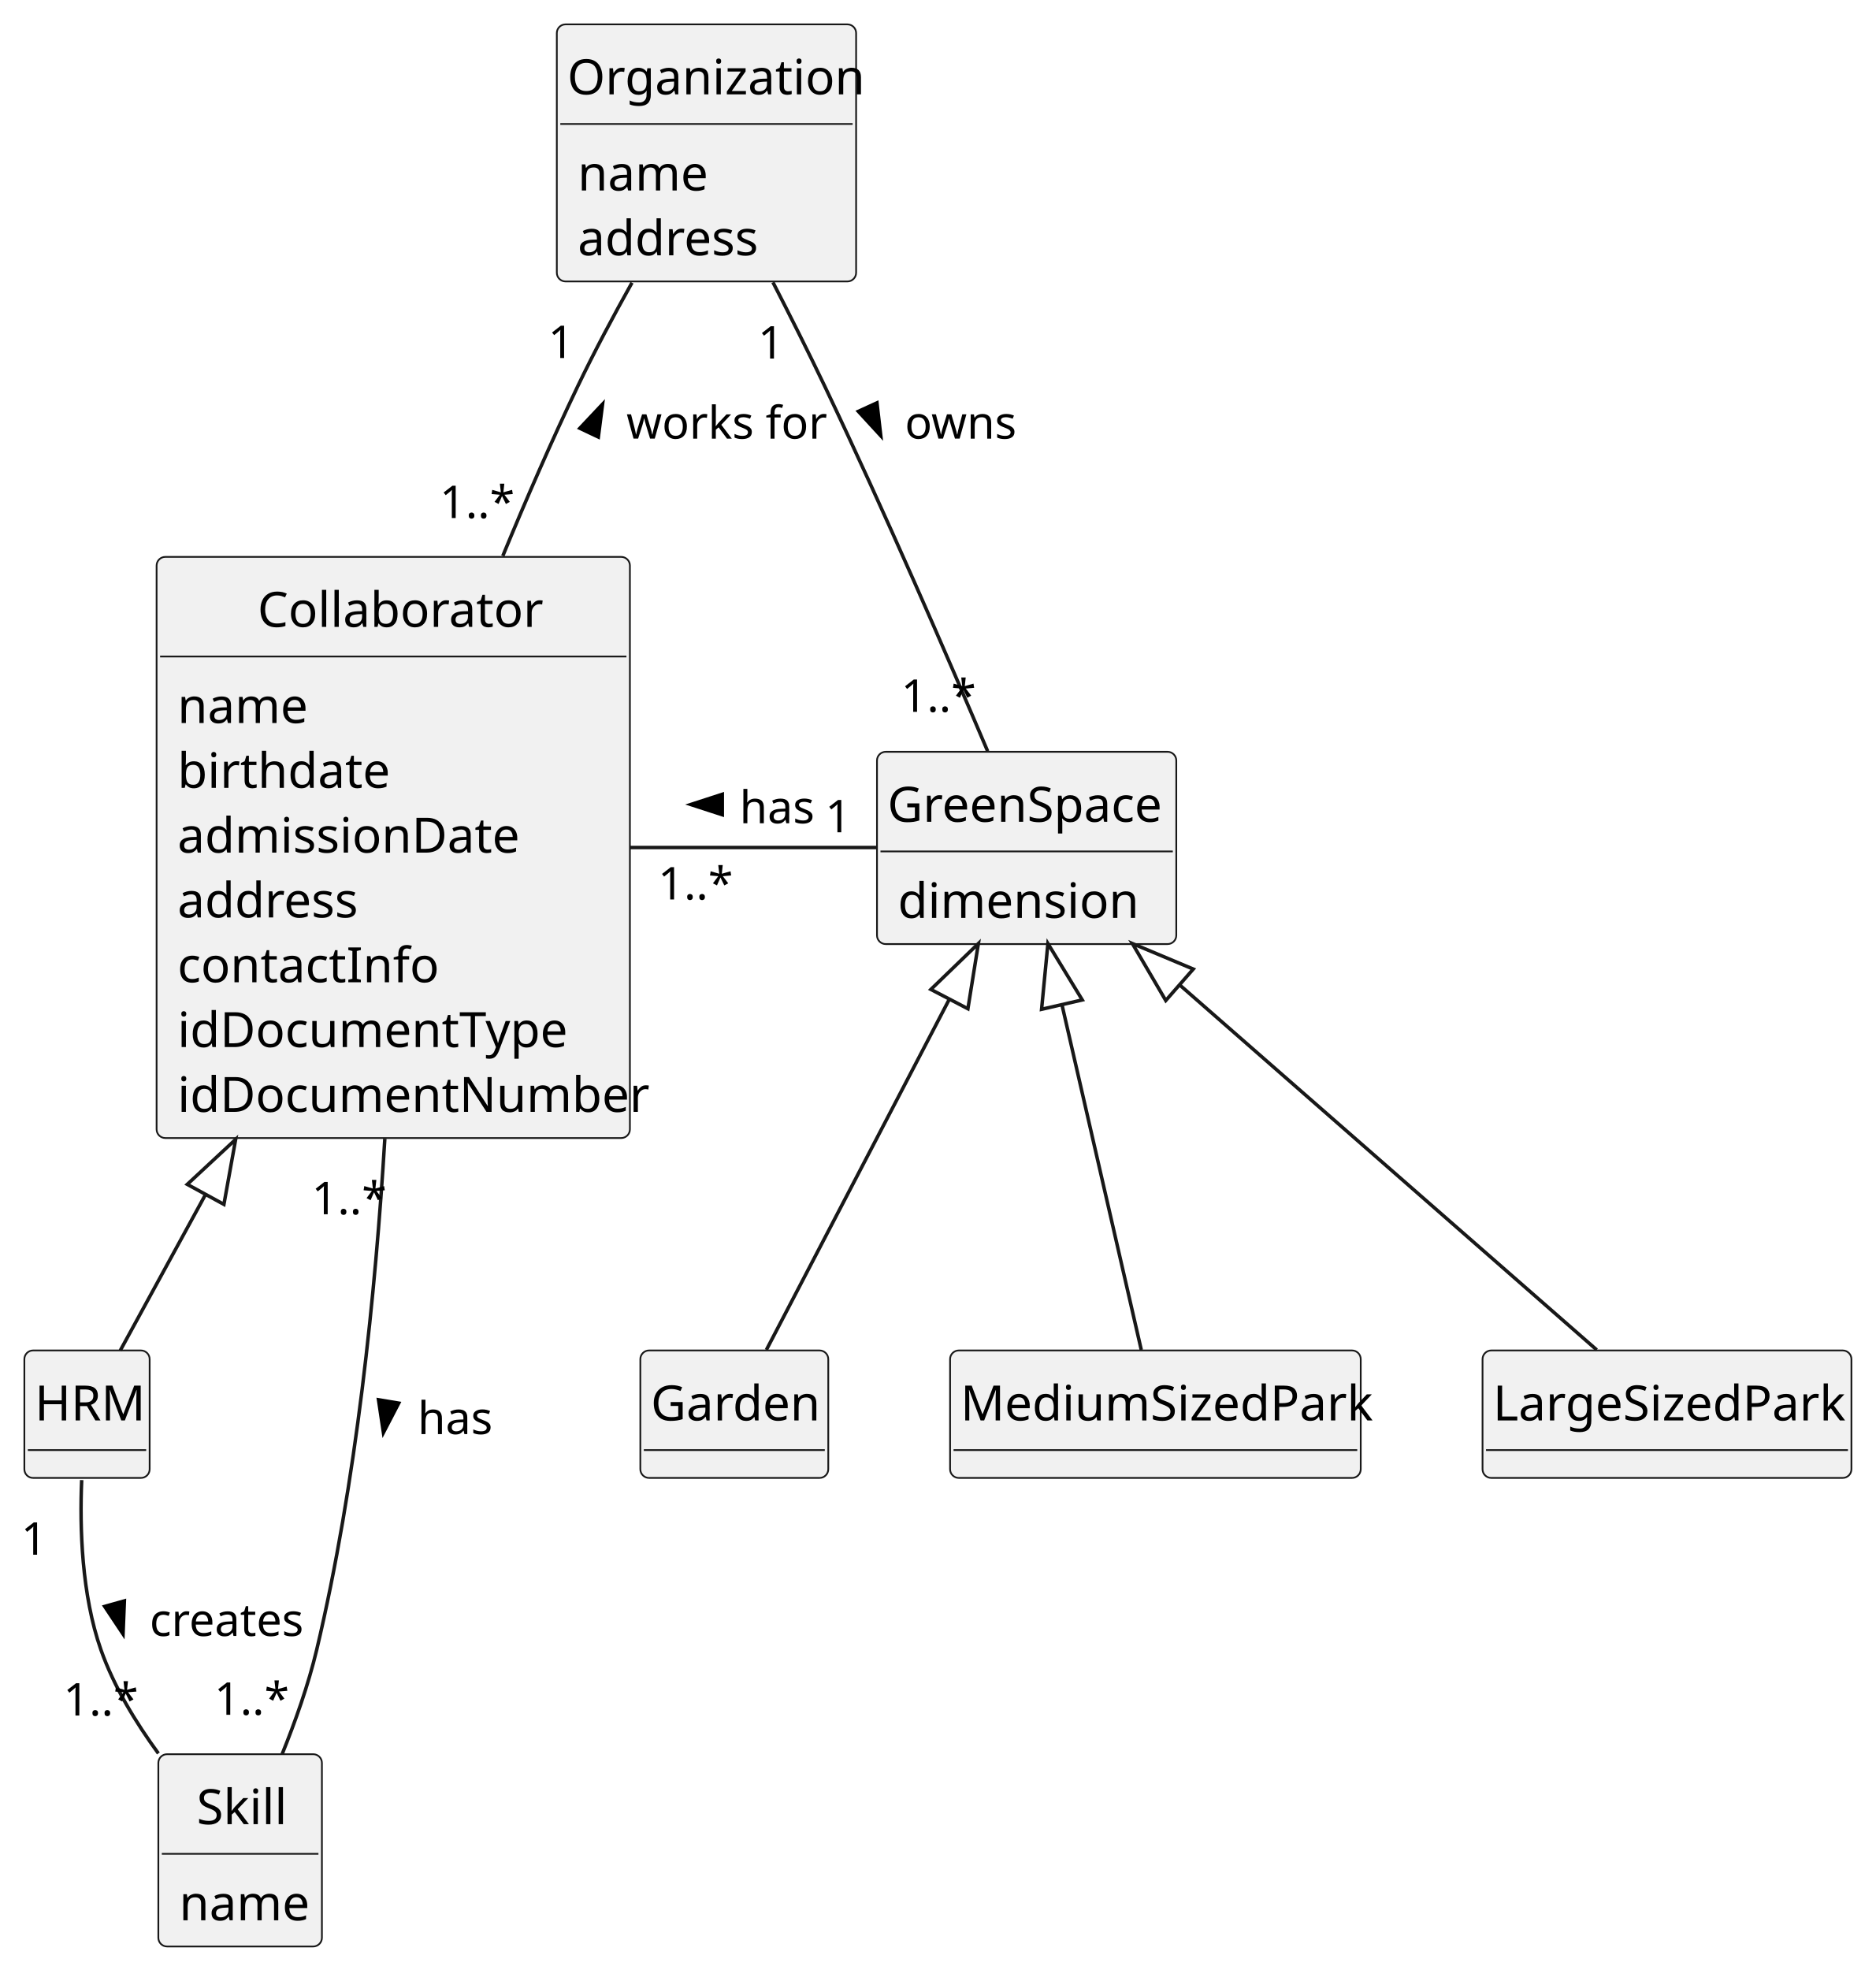
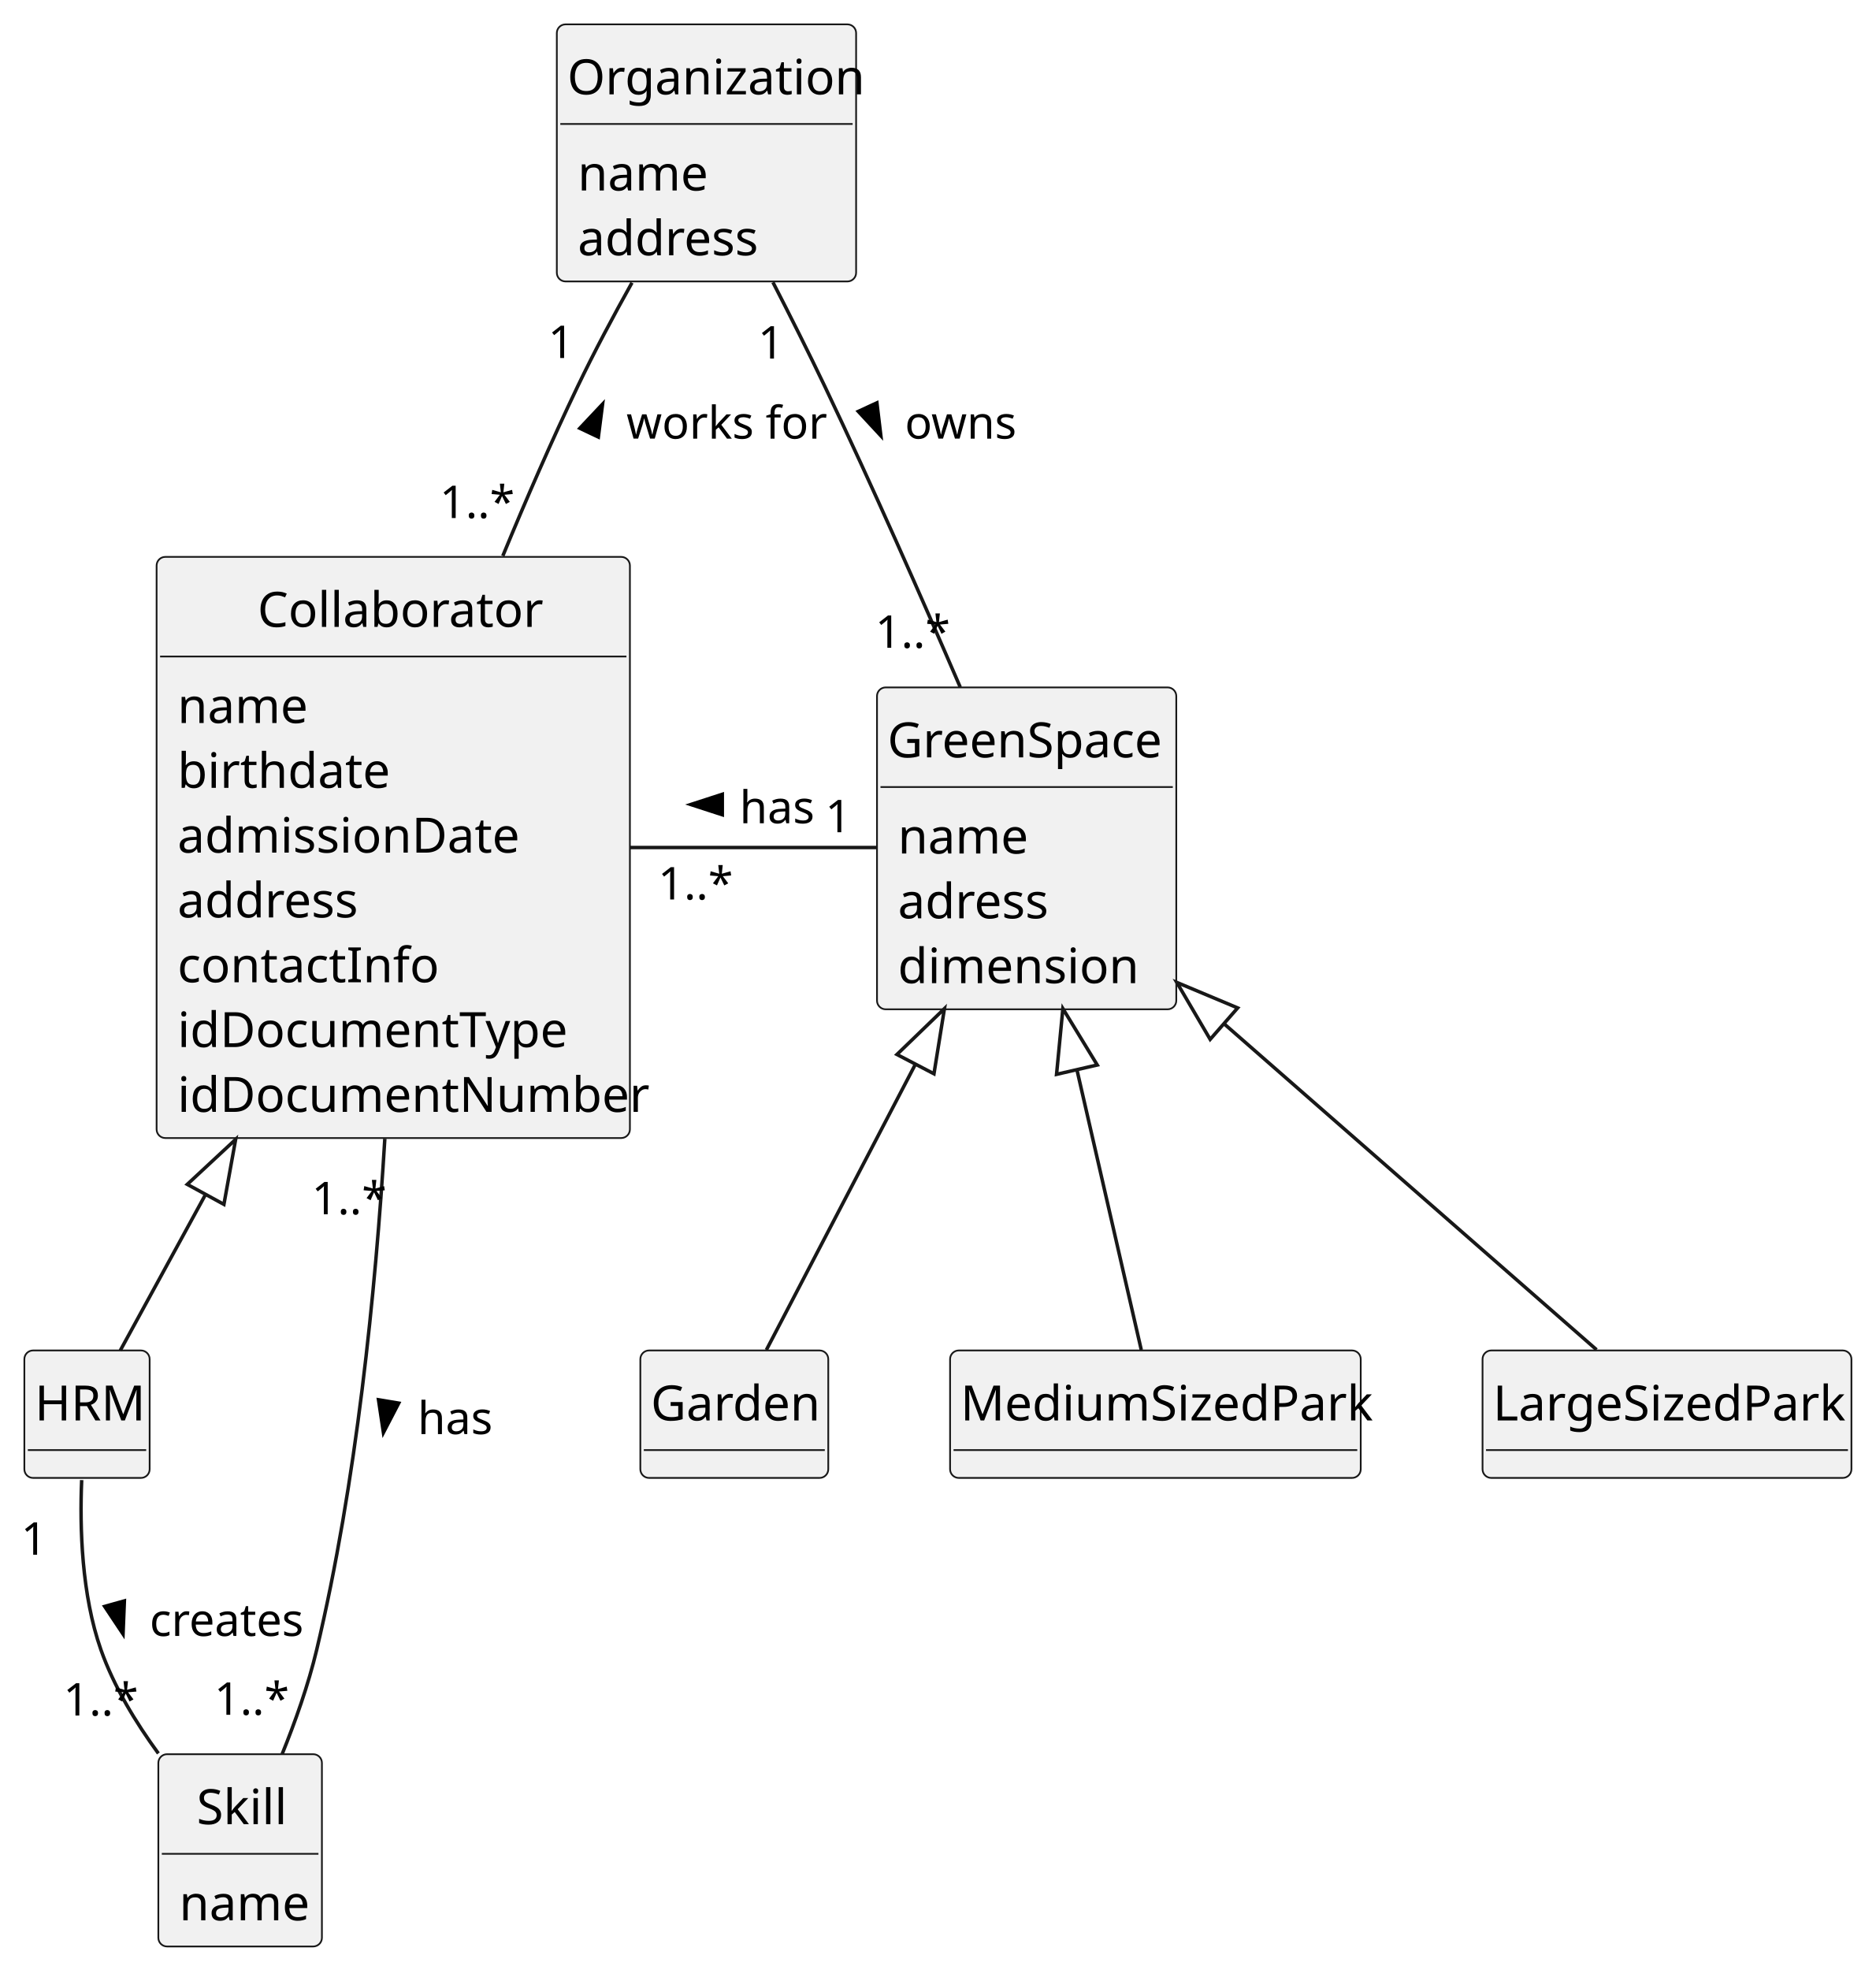
<svg xmlns="http://www.w3.org/2000/svg" contentStyleType="text/css" height="566px" preserveAspectRatio="none" style="width:539px;height:566px;background:#FFFFFF;" version="1.1" viewBox="0 0 539 566" width="539px" zoomAndPan="magnify">
  <defs />
  <g>
    <g id="elem_Collaborator">
      <rect codeLine="12" fill="#F1F1F1" height="166.969" id="Collaborator" rx="2.5" ry="2.5" style="stroke:#181818;stroke-width:0.5;" width="136" x="45" y="160" />
      <text fill="#000000" font-family="sans-serif" font-size="14" lengthAdjust="spacing" textLength="78" x="74" y="180.107">Collaborator</text>
      <line style="stroke:#181818;stroke-width:0.5;" x1="46" x2="180" y1="188.621" y2="188.621" />
      <text fill="#000000" font-family="sans-serif" font-size="14" lengthAdjust="spacing" textLength="35" x="51" y="207.728">name</text>
      <text fill="#000000" font-family="sans-serif" font-size="14" lengthAdjust="spacing" textLength="56" x="51" y="226.35">birthdate</text>
      <text fill="#000000" font-family="sans-serif" font-size="14" lengthAdjust="spacing" textLength="93" x="51" y="244.971">admissionDate</text>
      <text fill="#000000" font-family="sans-serif" font-size="14" lengthAdjust="spacing" textLength="51" x="51" y="263.592">address</text>
      <text fill="#000000" font-family="sans-serif" font-size="14" lengthAdjust="spacing" textLength="69" x="51" y="282.213">contactInfo</text>
      <text fill="#000000" font-family="sans-serif" font-size="14" lengthAdjust="spacing" textLength="107" x="51" y="300.834">idDocumentType</text>
      <text fill="#000000" font-family="sans-serif" font-size="14" lengthAdjust="spacing" textLength="124" x="51" y="319.455">idDocumentNumber</text>
    </g>
    <g id="elem_HRM">
      <rect codeLine="22" fill="#F1F1F1" height="36.621" id="HRM" rx="2.5" ry="2.5" style="stroke:#181818;stroke-width:0.5;" width="36" x="7" y="388" />
      <text fill="#000000" font-family="sans-serif" font-size="14" lengthAdjust="spacing" textLength="30" x="10" y="408.107">HRM</text>
      <line style="stroke:#181818;stroke-width:0.5;" x1="8" x2="42" y1="416.621" y2="416.621" />
    </g>
    <g id="elem_Skill">
      <rect codeLine="26" fill="#F1F1F1" height="55.242" id="Skill" rx="2.5" ry="2.5" style="stroke:#181818;stroke-width:0.5;" width="47" x="45.5" y="504" />
      <text fill="#000000" font-family="sans-serif" font-size="14" lengthAdjust="spacing" textLength="25" x="56.5" y="524.107">Skill</text>
      <line style="stroke:#181818;stroke-width:0.5;" x1="46.5" x2="91.5" y1="532.621" y2="532.621" />
      <text fill="#000000" font-family="sans-serif" font-size="14" lengthAdjust="spacing" textLength="35" x="51.5" y="551.729">name</text>
    </g>
    <g id="elem_GreenSpace">
-       <rect codeLine="29" fill="#F1F1F1" height="55.242" id="GreenSpace" rx="2.5" ry="2.5" style="stroke:#181818;stroke-width:0.5;" width="86" x="252" y="216" />
-       <text fill="#000000" font-family="sans-serif" font-size="14" lengthAdjust="spacing" textLength="80" x="255" y="236.107">GreenSpace</text>
-       <line style="stroke:#181818;stroke-width:0.5;" x1="253" x2="337" y1="244.621" y2="244.621" />
-       <text fill="#000000" font-family="sans-serif" font-size="14" lengthAdjust="spacing" textLength="64" x="258" y="263.728">dimension</text>
+       <rect codeLine="29" fill="#F1F1F1" height="92.484" id="GreenSpace" rx="2.5" ry="2.5" style="stroke:#181818;stroke-width:0.5;" width="86" x="252" y="197.5" />
+       <text fill="#000000" font-family="sans-serif" font-size="14" lengthAdjust="spacing" textLength="80" x="255" y="217.607">GreenSpace</text>
+       <line style="stroke:#181818;stroke-width:0.5;" x1="253" x2="337" y1="226.121" y2="226.121" />
+       <text fill="#000000" font-family="sans-serif" font-size="14" lengthAdjust="spacing" textLength="35" x="258" y="245.228">name</text>
+       <text fill="#000000" font-family="sans-serif" font-size="14" lengthAdjust="spacing" textLength="43" x="258" y="263.85">adress</text>
+       <text fill="#000000" font-family="sans-serif" font-size="14" lengthAdjust="spacing" textLength="64" x="258" y="282.471">dimension</text>
    </g>
    <g id="elem_Garden">
-       <rect codeLine="33" fill="#F1F1F1" height="36.621" id="Garden" rx="2.5" ry="2.5" style="stroke:#181818;stroke-width:0.5;" width="54" x="184" y="388" />
+       <rect codeLine="35" fill="#F1F1F1" height="36.621" id="Garden" rx="2.5" ry="2.5" style="stroke:#181818;stroke-width:0.5;" width="54" x="184" y="388" />
      <text fill="#000000" font-family="sans-serif" font-size="14" lengthAdjust="spacing" textLength="48" x="187" y="408.107">Garden</text>
      <line style="stroke:#181818;stroke-width:0.5;" x1="185" x2="237" y1="416.621" y2="416.621" />
    </g>
    <g id="elem_MediumSizedPark">
-       <rect codeLine="37" fill="#F1F1F1" height="36.621" id="MediumSizedPark" rx="2.5" ry="2.5" style="stroke:#181818;stroke-width:0.5;" width="118" x="273" y="388" />
+       <rect codeLine="39" fill="#F1F1F1" height="36.621" id="MediumSizedPark" rx="2.5" ry="2.5" style="stroke:#181818;stroke-width:0.5;" width="118" x="273" y="388" />
      <text fill="#000000" font-family="sans-serif" font-size="14" lengthAdjust="spacing" textLength="112" x="276" y="408.107">MediumSizedPark</text>
      <line style="stroke:#181818;stroke-width:0.5;" x1="274" x2="390" y1="416.621" y2="416.621" />
    </g>
    <g id="elem_LargeSizedPark">
-       <rect codeLine="41" fill="#F1F1F1" height="36.621" id="LargeSizedPark" rx="2.5" ry="2.5" style="stroke:#181818;stroke-width:0.5;" width="106" x="426" y="388" />
+       <rect codeLine="43" fill="#F1F1F1" height="36.621" id="LargeSizedPark" rx="2.5" ry="2.5" style="stroke:#181818;stroke-width:0.5;" width="106" x="426" y="388" />
      <text fill="#000000" font-family="sans-serif" font-size="14" lengthAdjust="spacing" textLength="100" x="429" y="408.107">LargeSizedPark</text>
      <line style="stroke:#181818;stroke-width:0.5;" x1="427" x2="531" y1="416.621" y2="416.621" />
    </g>
    <g id="elem_Organization">
-       <rect codeLine="44" fill="#F1F1F1" height="73.863" id="Organization" rx="2.5" ry="2.5" style="stroke:#181818;stroke-width:0.5;" width="86" x="160" y="7" />
+       <rect codeLine="46" fill="#F1F1F1" height="73.863" id="Organization" rx="2.5" ry="2.5" style="stroke:#181818;stroke-width:0.5;" width="86" x="160" y="7" />
      <text fill="#000000" font-family="sans-serif" font-size="14" lengthAdjust="spacing" textLength="80" x="163" y="27.107">Organization</text>
      <line style="stroke:#181818;stroke-width:0.5;" x1="161" x2="245" y1="35.621" y2="35.621" />
      <text fill="#000000" font-family="sans-serif" font-size="14" lengthAdjust="spacing" textLength="35" x="166" y="54.728">name</text>
      <text fill="#000000" font-family="sans-serif" font-size="14" lengthAdjust="spacing" textLength="51" x="166" y="73.35">address</text>
    </g>
    <g id="link_Collaborator_GreenSpace">
-       <path codeLine="52" d="M181.03,243.5 C204.76,243.5 230.71,243.5 251.85,243.5 " fill="none" id="Collaborator-GreenSpace" style="stroke:#181818;stroke-width:1.0;" />
+       <path codeLine="54" d="M181.03,243.5 C204.76,243.5 230.71,243.5 251.85,243.5 " fill="none" id="Collaborator-GreenSpace" style="stroke:#181818;stroke-width:1.0;" />
      <polygon fill="#000000" points="198.5,231.145,207.545,234.084,207.545,228.207,198.5,231.145" style="stroke:#000000;stroke-width:1.0;" />
      <text fill="#000000" font-family="sans-serif" font-size="13" lengthAdjust="spacing" textLength="21" x="212.5" y="236.528">has</text>
      <text fill="#000000" font-family="sans-serif" font-size="13" lengthAdjust="spacing" textLength="20" x="189.077" y="258.421">1..*</text>
-       <text fill="#000000" font-family="sans-serif" font-size="13" lengthAdjust="spacing" textLength="7" x="237.124" y="239.125">1</text>
+       <text fill="#000000" font-family="sans-serif" font-size="13" lengthAdjust="spacing" textLength="7" x="237.124" y="239.105">1</text>
    </g>
    <g id="link_Skill_Collaborator">
-       <path codeLine="53" d="M81.07,503.97 C84.83,494.67 88.61,484.04 91,474 C102.39,426.1 107.91,371.25 110.58,327.19 " fill="none" id="Skill-Collaborator" style="stroke:#181818;stroke-width:1.0;" />
+       <path codeLine="55" d="M81.07,503.97 C84.83,494.67 88.61,484.04 91,474 C102.39,426.1 107.91,371.25 110.58,327.19 " fill="none" id="Skill-Collaborator" style="stroke:#181818;stroke-width:1.0;" />
      <polygon fill="#000000" points="110.177,411.577,114.565,403.139,108.767,402.172,110.177,411.577" style="stroke:#000000;stroke-width:1.0;" />
      <text fill="#000000" font-family="sans-serif" font-size="13" lengthAdjust="spacing" textLength="21" x="120" y="412.028">has</text>
      <text fill="#000000" font-family="sans-serif" font-size="13" lengthAdjust="spacing" textLength="20" x="61.549" y="492.672">1..*</text>
      <text fill="#000000" font-family="sans-serif" font-size="13" lengthAdjust="spacing" textLength="20" x="89.552" y="348.866">1..*</text>
    </g>
    <g id="link_HRM_Skill">
-       <path codeLine="54" d="M23.47,425.24 C22.89,438.95 23.44,458.18 29,474 C32.71,484.54 39,494.88 45.51,503.78 " fill="none" id="HRM-Skill" style="stroke:#181818;stroke-width:1.0;" />
+       <path codeLine="56" d="M23.47,425.24 C22.89,438.95 23.44,458.18 29,474 C32.71,484.54 39,494.88 45.51,503.78 " fill="none" id="HRM-Skill" style="stroke:#181818;stroke-width:1.0;" />
      <polygon fill="#000000" points="35.351,469.46,35.737,459.957,30.078,461.545,35.351,469.46" style="stroke:#000000;stroke-width:1.0;" />
      <text fill="#000000" font-family="sans-serif" font-size="13" lengthAdjust="spacing" textLength="43" x="43" y="470.028">creates</text>
      <text fill="#000000" font-family="sans-serif" font-size="13" lengthAdjust="spacing" textLength="7" x="6.043" y="446.679">1</text>
      <text fill="#000000" font-family="sans-serif" font-size="13" lengthAdjust="spacing" textLength="20" x="18.184" y="492.89">1..*</text>
    </g>
    <g id="link_Collaborator_HRM">
-       <path codeLine="55" d="M59.077,343.154 C46.527,366.115 42.75,373.02 34.57,387.99 " fill="none" id="Collaborator-backto-HRM" style="stroke:#181818;stroke-width:1.0;" />
+       <path codeLine="57" d="M59.077,343.154 C46.527,366.115 42.75,373.02 34.57,387.99 " fill="none" id="Collaborator-backto-HRM" style="stroke:#181818;stroke-width:1.0;" />
      <polygon fill="none" points="67.71,327.36,53.812,340.277,64.341,346.032,67.71,327.36" style="stroke:#181818;stroke-width:1.0;" />
    </g>
    <g id="link_GreenSpace_Garden">
-       <path codeLine="56" d="M272.803,287.048 C255.563,320.088 234.94,359.61 220.21,387.84 " fill="none" id="GreenSpace-backto-Garden" style="stroke:#181818;stroke-width:1.0;" />
-       <polygon fill="none" points="281.13,271.09,267.484,284.273,278.123,289.824,281.13,271.09" style="stroke:#181818;stroke-width:1.0;" />
+       <path codeLine="58" d="M263.051,305.737 C246.061,338.287 232.42,364.45 220.21,387.85 " fill="none" id="GreenSpace-backto-Garden" style="stroke:#181818;stroke-width:1.0;" />
+       <polygon fill="none" points="271.38,289.78,257.732,302.961,268.37,308.513,271.38,289.78" style="stroke:#181818;stroke-width:1.0;" />
    </g>
    <g id="link_GreenSpace_MediumSizedPark">
-       <path codeLine="57" d="M305.14,288.633 C312.73,321.673 321.45,359.61 327.94,387.84 " fill="none" id="GreenSpace-backto-MediumSizedPark" style="stroke:#181818;stroke-width:1.0;" />
-       <polygon fill="none" points="301.11,271.09,299.292,289.976,310.988,287.29,301.11,271.09" style="stroke:#181818;stroke-width:1.0;" />
+       <path codeLine="59" d="M309.441,307.323 C316.921,339.873 322.57,364.45 327.94,387.85 " fill="none" id="GreenSpace-backto-MediumSizedPark" style="stroke:#181818;stroke-width:1.0;" />
+       <polygon fill="none" points="305.41,289.78,303.594,308.666,315.289,305.979,305.41,289.78" style="stroke:#181818;stroke-width:1.0;" />
    </g>
    <g id="link_GreenSpace_LargeSizedPark">
-       <path codeLine="58" d="M338.928,282.941 C376.698,315.981 426.56,359.61 458.82,387.84 " fill="none" id="GreenSpace-backto-LargeSizedPark" style="stroke:#181818;stroke-width:1.0;" />
-       <polygon fill="none" points="325.38,271.09,334.978,287.457,342.878,278.425,325.38,271.09" style="stroke:#181818;stroke-width:1.0;" />
+       <path codeLine="60" d="M351.688,294.102 C389.717,327.372 429.88,362.52 458.76,387.79 " fill="none" id="GreenSpace-backto-LargeSizedPark" style="stroke:#181818;stroke-width:1.0;" />
+       <polygon fill="none" points="338.14,282.25,347.737,298.618,355.638,289.586,338.14,282.25" style="stroke:#181818;stroke-width:1.0;" />
    </g>
    <g id="link_Organization_GreenSpace">
-       <path codeLine="59" d="M222.1,81.11 C227.07,90.77 232.33,101.23 237,111 C254.15,146.91 272.45,189.12 283.8,215.84 " fill="none" id="Organization-GreenSpace" style="stroke:#181818;stroke-width:1.0;" />
-       <polygon fill="#000000" points="253.082,125.192,251.988,115.744,246.644,118.191,253.082,125.192" style="stroke:#000000;stroke-width:1.0;" />
+       <path codeLine="61" d="M222.1,81.11 C227.07,90.77 232.33,101.23 237,111 C250.6,139.48 264.92,171.93 275.93,197.46 " fill="none" id="Organization-GreenSpace" style="stroke:#181818;stroke-width:1.0;" />
+       <polygon fill="#000000" points="253.1,125.183,251.969,115.74,246.634,118.208,253.1,125.183" style="stroke:#000000;stroke-width:1.0;" />
      <text fill="#000000" font-family="sans-serif" font-size="13" lengthAdjust="spacing" textLength="30" x="260" y="126.028">owns</text>
      <text fill="#000000" font-family="sans-serif" font-size="13" lengthAdjust="spacing" textLength="7" x="217.781" y="103.014">1</text>
-       <text fill="#000000" font-family="sans-serif" font-size="13" lengthAdjust="spacing" textLength="20" x="258.897" y="204.512">1..*</text>
+       <text fill="#000000" font-family="sans-serif" font-size="13" lengthAdjust="spacing" textLength="20" x="251.479" y="186.122">1..*</text>
    </g>
    <g id="link_Organization_Collaborator">
-       <path codeLine="60" d="M181.6,81.22 C176.26,90.77 170.71,101.17 166,111 C158.55,126.54 151.21,143.41 144.48,159.72 " fill="none" id="Organization-Collaborator" style="stroke:#181818;stroke-width:1.0;" />
+       <path codeLine="62" d="M181.6,81.22 C176.26,90.77 170.71,101.17 166,111 C158.55,126.54 151.21,143.41 144.48,159.72 " fill="none" id="Organization-Collaborator" style="stroke:#181818;stroke-width:1.0;" />
      <polygon fill="#000000" points="173.137,116.125,166.614,123.046,171.928,125.559,173.137,116.125" style="stroke:#000000;stroke-width:1.0;" />
      <text fill="#000000" font-family="sans-serif" font-size="13" lengthAdjust="spacing" textLength="52" x="180" y="126.028">works for</text>
      <text fill="#000000" font-family="sans-serif" font-size="13" lengthAdjust="spacing" textLength="7" x="157.482" y="102.856">1</text>
      <text fill="#000000" font-family="sans-serif" font-size="13" lengthAdjust="spacing" textLength="20" x="126.326" y="148.832">1..*</text>
    </g>
  </g>
</svg>
